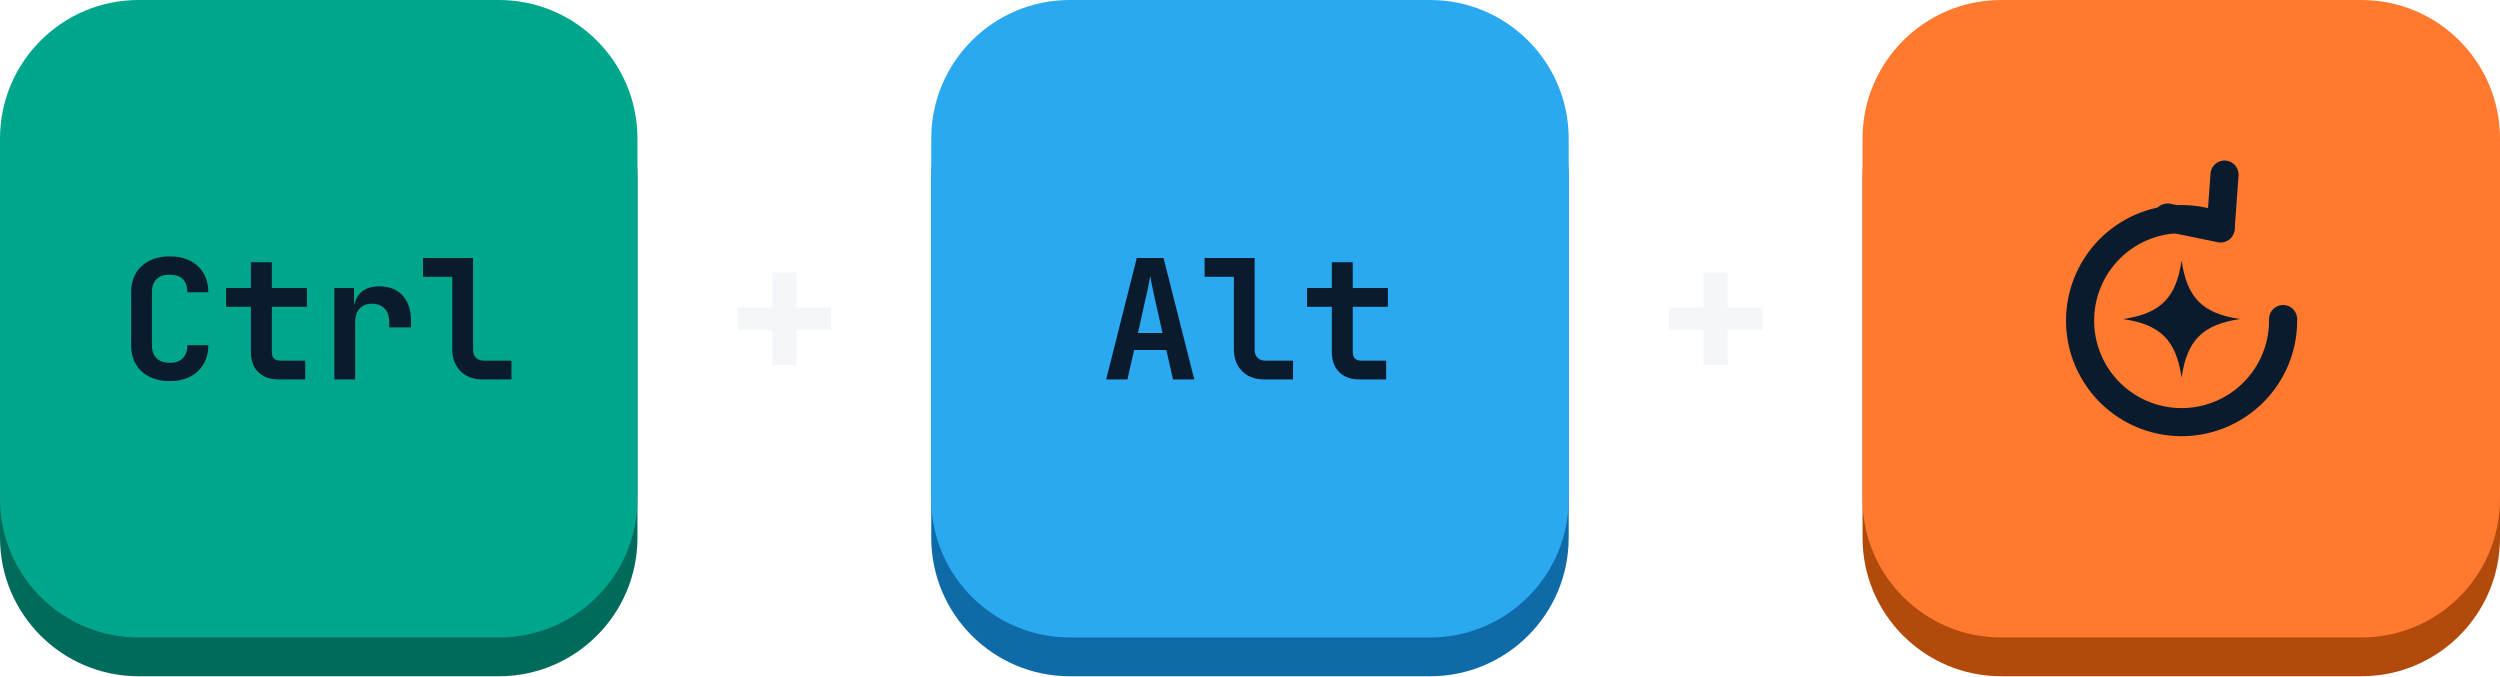
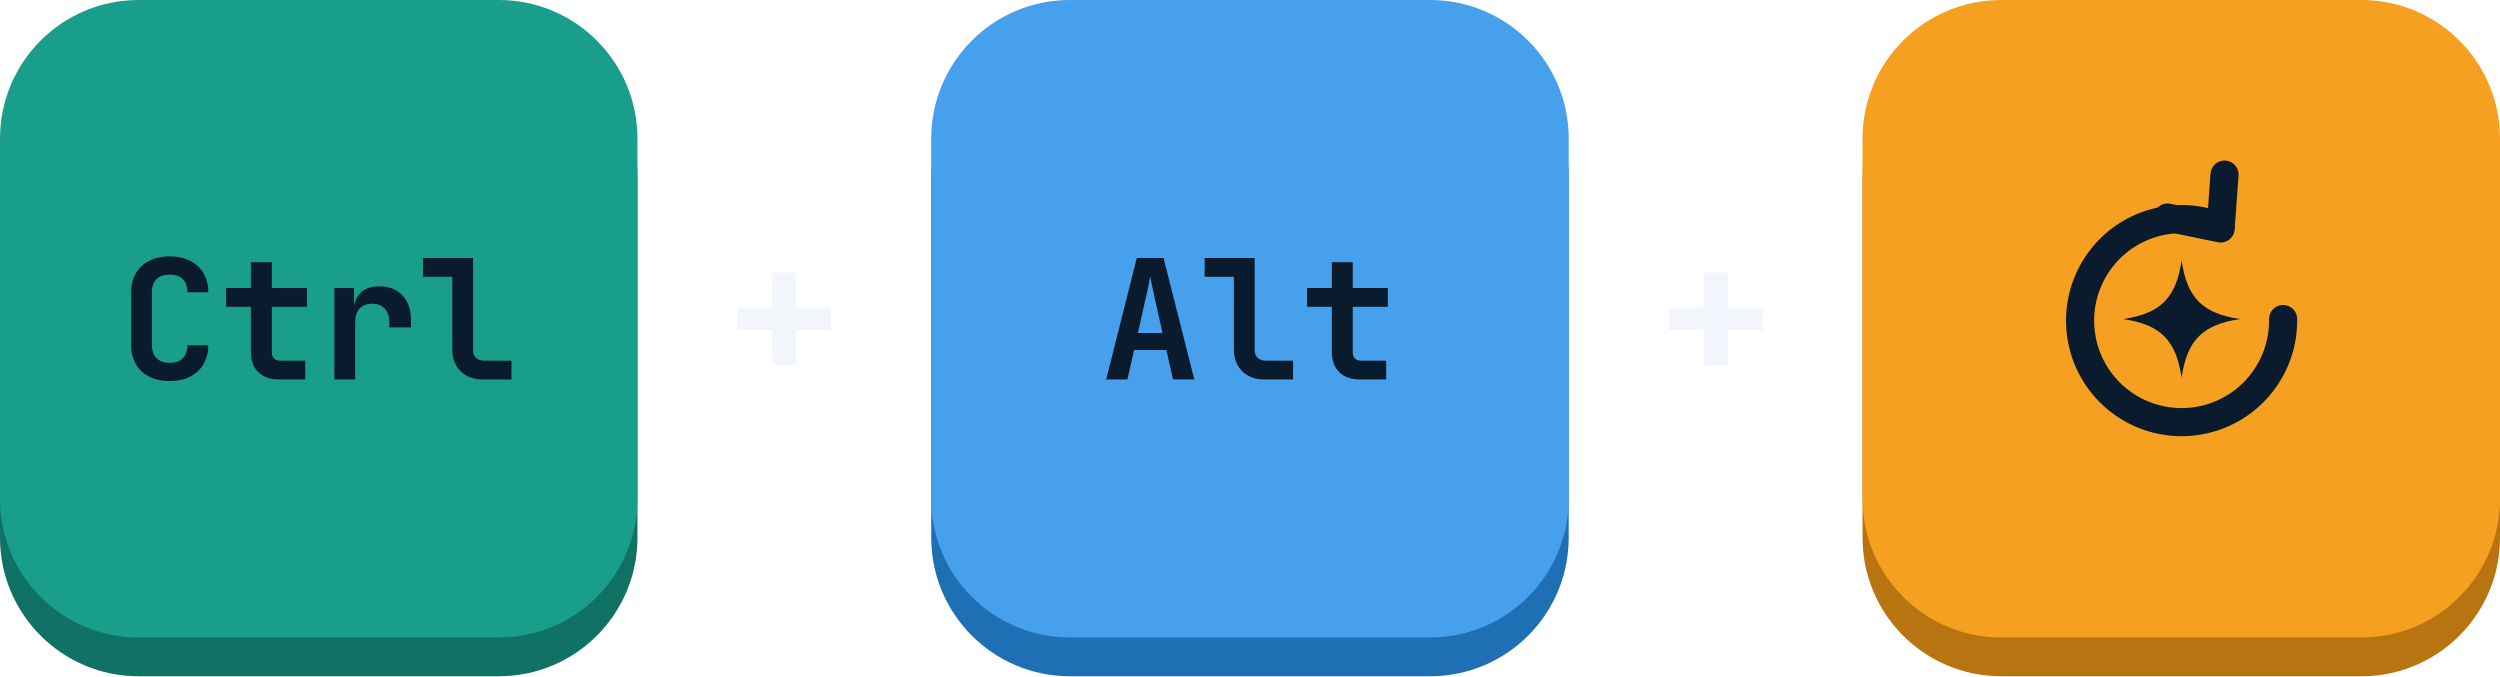
<svg xmlns="http://www.w3.org/2000/svg" viewBox="0 0 470.61 127.3" width="470.61" height="127.3" role="img" aria-label="Ctrl + Alt + restart">
-   <rect x="0" y="7.3" width="120" height="120" rx="26.09" fill="#006B5B" />
-   <rect x="0" y="0" width="120" height="120" rx="26.09" fill="#00A68C" />
-   <path d="M31.95 71.74Q29.76 71.74 28.12 70.91Q26.47 70.08 25.58 68.56Q24.69 67.04 24.69 64.98V55.02Q24.69 52.93 25.58 51.42Q26.47 49.92 28.12 49.09Q29.76 48.26 31.95 48.26Q34.17 48.26 35.79 49.09Q37.4 49.92 38.31 51.42Q39.21 52.93 39.21 55.02H35.27Q35.27 53.39 34.41 52.55Q33.55 51.7 31.95 51.7Q30.35 51.7 29.48 52.55Q28.6 53.39 28.6 54.99V64.98Q28.6 66.57 29.48 67.43Q30.35 68.3 31.95 68.3Q33.55 68.3 34.41 67.43Q35.27 66.57 35.27 64.98H39.21Q39.21 67.01 38.31 68.55Q37.4 70.08 35.79 70.91Q34.17 71.74 31.95 71.74ZM52.49 71.43Q50.01 71.43 48.62 70.05Q47.23 68.67 47.23 66.26V57.75H42.56V54.21H47.23V49.36H51.17V54.21H57.78V57.75H51.17V66.26Q51.17 67.89 52.77 67.89H57.46V71.43ZM62.94 71.43V54.21H66.64V57.5Q66.95 56.15 67.7 55.3Q68.95 53.9 71.39 53.9Q74.18 53.9 75.78 55.62Q77.37 57.34 77.37 60.38V61.63H73.27V60.66Q73.27 59 72.41 58.09Q71.55 57.18 70.05 57.18Q68.51 57.18 67.69 58.09Q66.86 59 66.86 60.66V71.43ZM90.8 71.43Q89.11 71.43 87.85 70.74Q86.58 70.05 85.86 68.78Q85.14 67.51 85.14 65.85V52.11H79.63V48.57H89.05V65.85Q89.05 66.79 89.6 67.34Q90.15 67.89 91.09 67.89H96.28V71.43Z" fill="#0B1B2E" />
-   <path d="M145.39 68.69V62.12H138.85V57.88H145.39V51.31H149.92V57.88H156.45V62.12H149.92V68.69Z" fill="#F4F6F9" />
-   <rect x="175.3" y="7.3" width="120" height="120" rx="26.09" fill="#0F6BA8" />
-   <rect x="175.3" y="0" width="120" height="120" rx="26.09" fill="#2AA8F0" />
+   <rect x="0" y="7.3" width="120" height="120" rx="26.09" fill="#107264" />
+   <rect x="0" y="0" width="120" height="120" rx="26.09" fill="#1A9E8C" />
+   <path d="M31.95 71.74Q29.76 71.74 28.12 70.91Q26.47 70.08 25.58 68.56Q24.69 67.04 24.69 64.98V55.02Q24.69 52.93 25.58 51.42Q26.47 49.92 28.12 49.09Q29.76 48.26 31.95 48.26Q34.17 48.26 35.79 49.09Q37.4 49.92 38.31 51.42Q39.21 52.93 39.21 55.02H35.27Q35.27 53.39 34.41 52.55Q33.55 51.7 31.95 51.7Q30.35 51.7 29.48 52.55Q28.6 53.39 28.6 54.99V64.98Q28.6 66.57 29.48 67.43Q30.35 68.3 31.95 68.3Q33.55 68.3 34.41 67.43Q35.27 66.57 35.27 64.98H39.21Q39.21 67.01 38.31 68.55Q37.4 70.08 35.79 70.91Q34.17 71.74 31.95 71.74ZM52.49 71.43Q50.01 71.43 48.62 70.05Q47.23 68.67 47.23 66.26V57.75H42.56V54.21H47.23V49.36H51.17V54.21H57.78V57.75H51.17V66.26Q51.17 67.89 52.77 67.89H57.46V71.43ZM62.94 71.43V54.21H66.64V57.5H67.61L66.45 59.5Q66.45 56.71 67.7 55.3Q68.95 53.9 71.39 53.9Q74.18 53.9 75.78 55.62Q77.37 57.34 77.37 60.38V61.63H73.27V60.66Q73.27 59 72.41 58.09Q71.55 57.18 70.05 57.18Q68.51 57.18 67.69 58.09Q66.86 59 66.86 60.66V71.43ZM90.8 71.43Q89.11 71.43 87.85 70.74Q86.58 70.05 85.86 68.78Q85.14 67.51 85.14 65.85V52.11H79.63V48.57H89.05V65.85Q89.05 66.79 89.6 67.34Q90.15 67.89 91.09 67.89H96.28V71.43Z" fill="#0B1B2E" />
+   <path d="M145.39 68.69V62.12H138.85V57.88H145.39V51.31H149.92V57.88H156.45V62.12H149.92V68.69Z" fill="#F2F5FB" />
+   <rect x="175.3" y="7.3" width="120" height="120" rx="26.09" fill="#1F6FB5" />
+   <rect x="175.3" y="0" width="120" height="120" rx="26.09" fill="#47A0EB" />
  <path d="M208.23 71.43 213.99 48.57H219.03L224.82 71.43H220.81L219.56 65.89H213.49L212.23 71.43ZM214.21 62.69H218.84L217.46 56.56Q217.12 55.02 216.87 53.79Q216.62 52.55 216.52 51.99Q216.43 52.55 216.19 53.79Q215.96 55.02 215.58 56.53ZM237.93 71.43Q236.24 71.43 234.98 70.74Q233.71 70.05 232.99 68.78Q232.27 67.51 232.27 65.85V52.11H226.76V48.57H236.18V65.85Q236.18 66.79 236.73 67.34Q237.28 67.89 238.22 67.89H243.41V71.43ZM255.97 71.43Q253.49 71.43 252.1 70.05Q250.71 68.67 250.71 66.26V57.75H246.04V54.21H250.71V49.36H254.65V54.21H261.26V57.75H254.65V66.26Q254.65 67.89 256.25 67.89H260.94V71.43Z" fill="#0B1B2E" />
-   <path d="M320.69 68.69V62.12H314.15V57.88H320.69V51.31H325.22V57.88H331.76V62.12H325.22V68.69Z" fill="#F4F6F9" />
-   <rect x="350.61" y="7.3" width="120" height="120" rx="26.09" fill="#B24A0C" />
-   <rect x="350.61" y="0" width="120" height="120" rx="26.09" fill="#FF7A2E" />
+   <path d="M320.69 68.69V62.12H314.15V57.88H320.69V51.31H325.22V57.88H331.76V62.12H325.22V68.69Z" fill="#F2F5FB" />
+   <rect x="350.61" y="7.3" width="120" height="120" rx="26.09" fill="#B87410" />
+   <rect x="350.61" y="0" width="120" height="120" rx="26.09" fill="#F5A020" />
  <g transform="translate(375.39 24.78) scale(1.47)">
    <path d="M37 24A13 13 0 1 1 29 12.2" fill="none" stroke="#0B1B2E" stroke-width="3.6" stroke-linecap="round" />
    <path d="M29.5 5.5L29 12.4L22.2 11" fill="none" stroke="#0B1B2E" stroke-width="3.6" stroke-linecap="round" stroke-linejoin="round" />
    <path d="M24 16.5C24.7 21.3 26.7 23.3 31.5 24C26.7 24.7 24.7 26.7 24 31.5C23.3 26.7 21.3 24.7 16.5 24C21.3 23.3 23.3 21.3 24 16.5Z" fill="#0B1B2E" />
  </g>
</svg>
